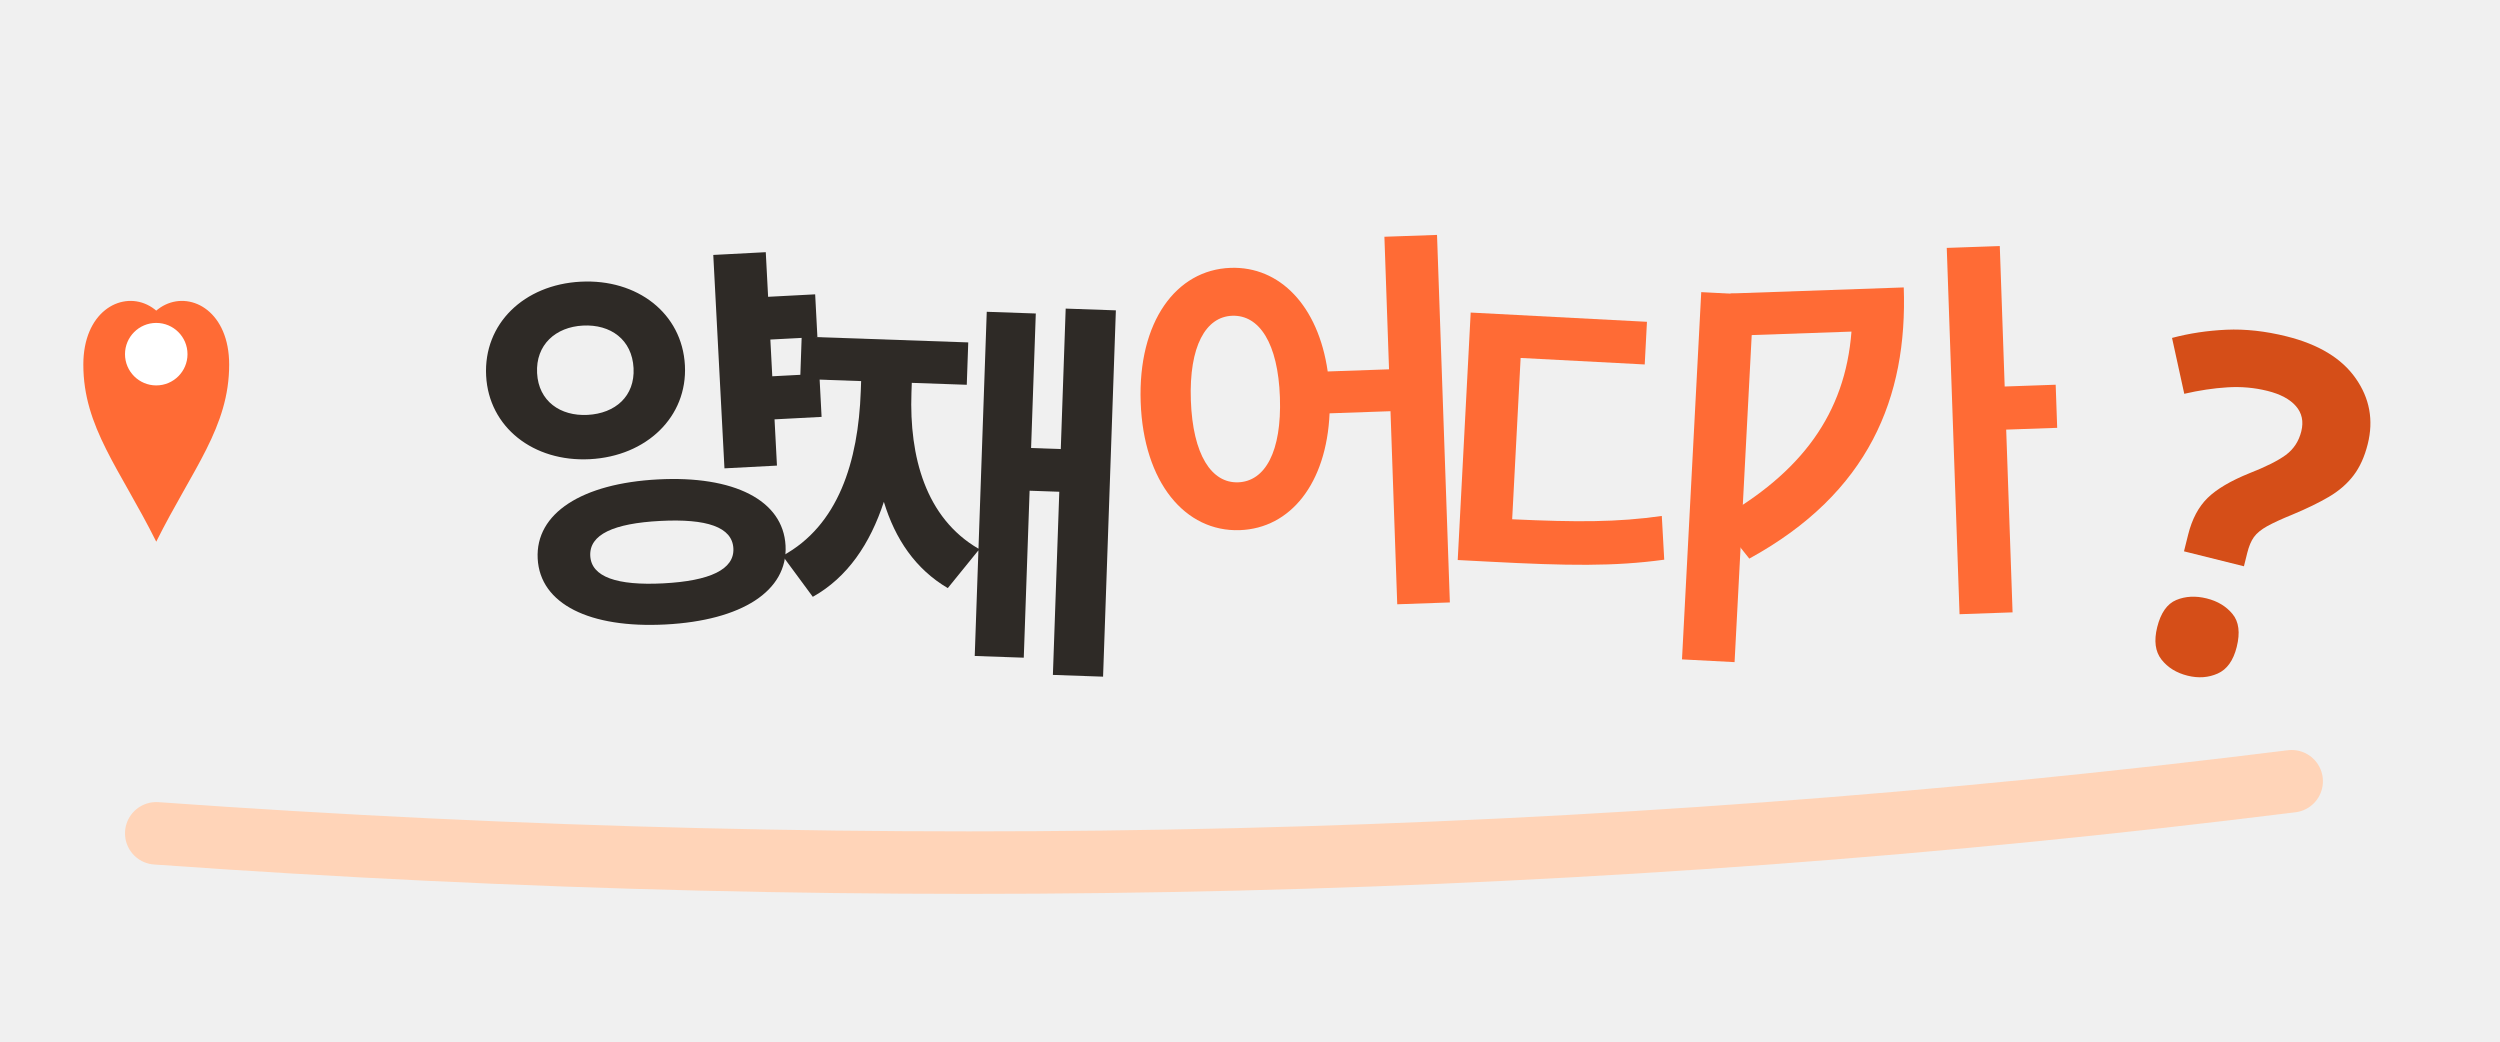
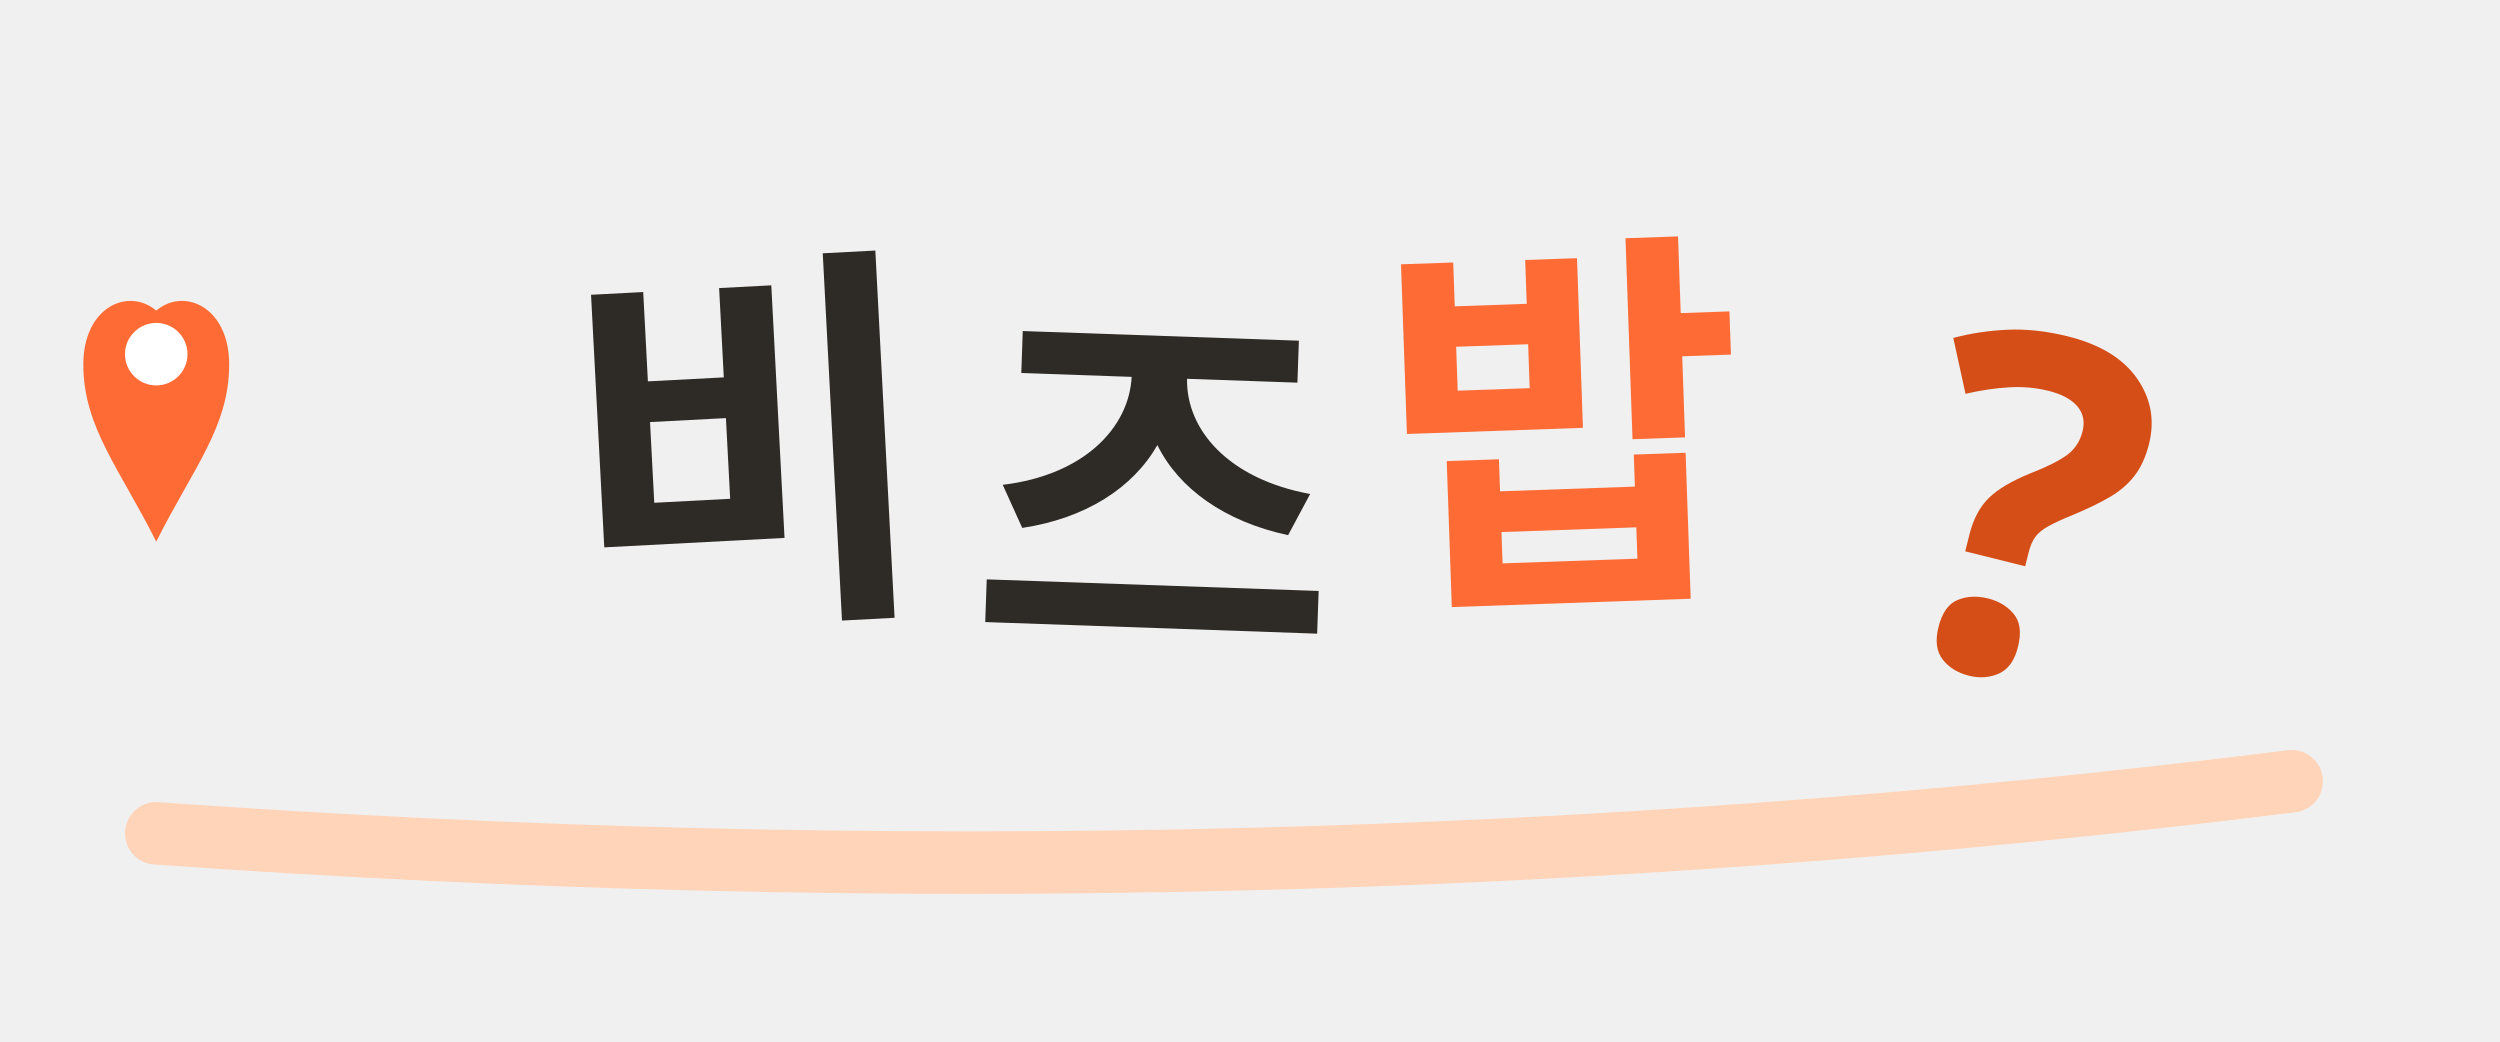
- <svg xmlns="http://www.w3.org/2000/svg" viewBox="0 0 480 200" role="img" aria-label="양재어디가">
+ <svg xmlns="http://www.w3.org/2000/svg" viewBox="0 0 480 200" role="img" aria-label="비즈밥">
  <defs>
    <style>
      .logo-text {
        font-family: 'Pretendard', 'Apple SD Gothic Neo', 'Malgun Gothic', 'Nanum Gothic', sans-serif;
        font-weight: 900;
        letter-spacing: -1px;
      }
    </style>
  </defs>
  <path d="M 30 160 Q 240 175 440 150" stroke="#FFD4B8" stroke-width="12" fill="none" stroke-linecap="round" />
  <g transform="translate(30 86)">
    <path d="M 0 0 C -14 -32 14 -36 14 -16 C 14 -4 7 4 0 18 C -7 4 -14 -4 -14 -16 C -14 -36 14 -32 0 0 Z" fill="#FF6B35" />
    <circle cx="0" cy="-18" r="6" fill="#FFFFFF" />
  </g>
  <g class="logo-text">
-     <text x="92" y="115" font-size="76" fill="#2E2A26" transform="rotate(-3 92 115)">양</text>
-     <text x="148" y="121" font-size="76" fill="#2E2A26" transform="rotate(2 148 121)">재</text>
-     <text x="216" y="111" font-size="76" fill="#FF6B35" transform="rotate(-2 216 111)">어</text>
-     <text x="272" y="117" font-size="76" fill="#FF6B35" transform="rotate(3 272 117)">디</text>
-     <text x="328" y="113" font-size="76" fill="#FF6B35" transform="rotate(-2 328 113)">가</text>
-     <text x="402" y="124" font-size="92" fill="#D54E18" transform="rotate(14 402 124)">?</text>
+     <text x="110" y="115" font-size="76" fill="#2E2A26" transform="rotate(-3 110 115)">비</text>
+     <text x="186" y="121" font-size="76" fill="#2E2A26" transform="rotate(2 186 121)">즈</text>
+     <text x="266" y="111" font-size="76" fill="#FF6B35" transform="rotate(-2 266 111)">밥</text>
+     <text x="360" y="124" font-size="92" fill="#D54E18" transform="rotate(14 360 124)">?</text>
  </g>
</svg>
